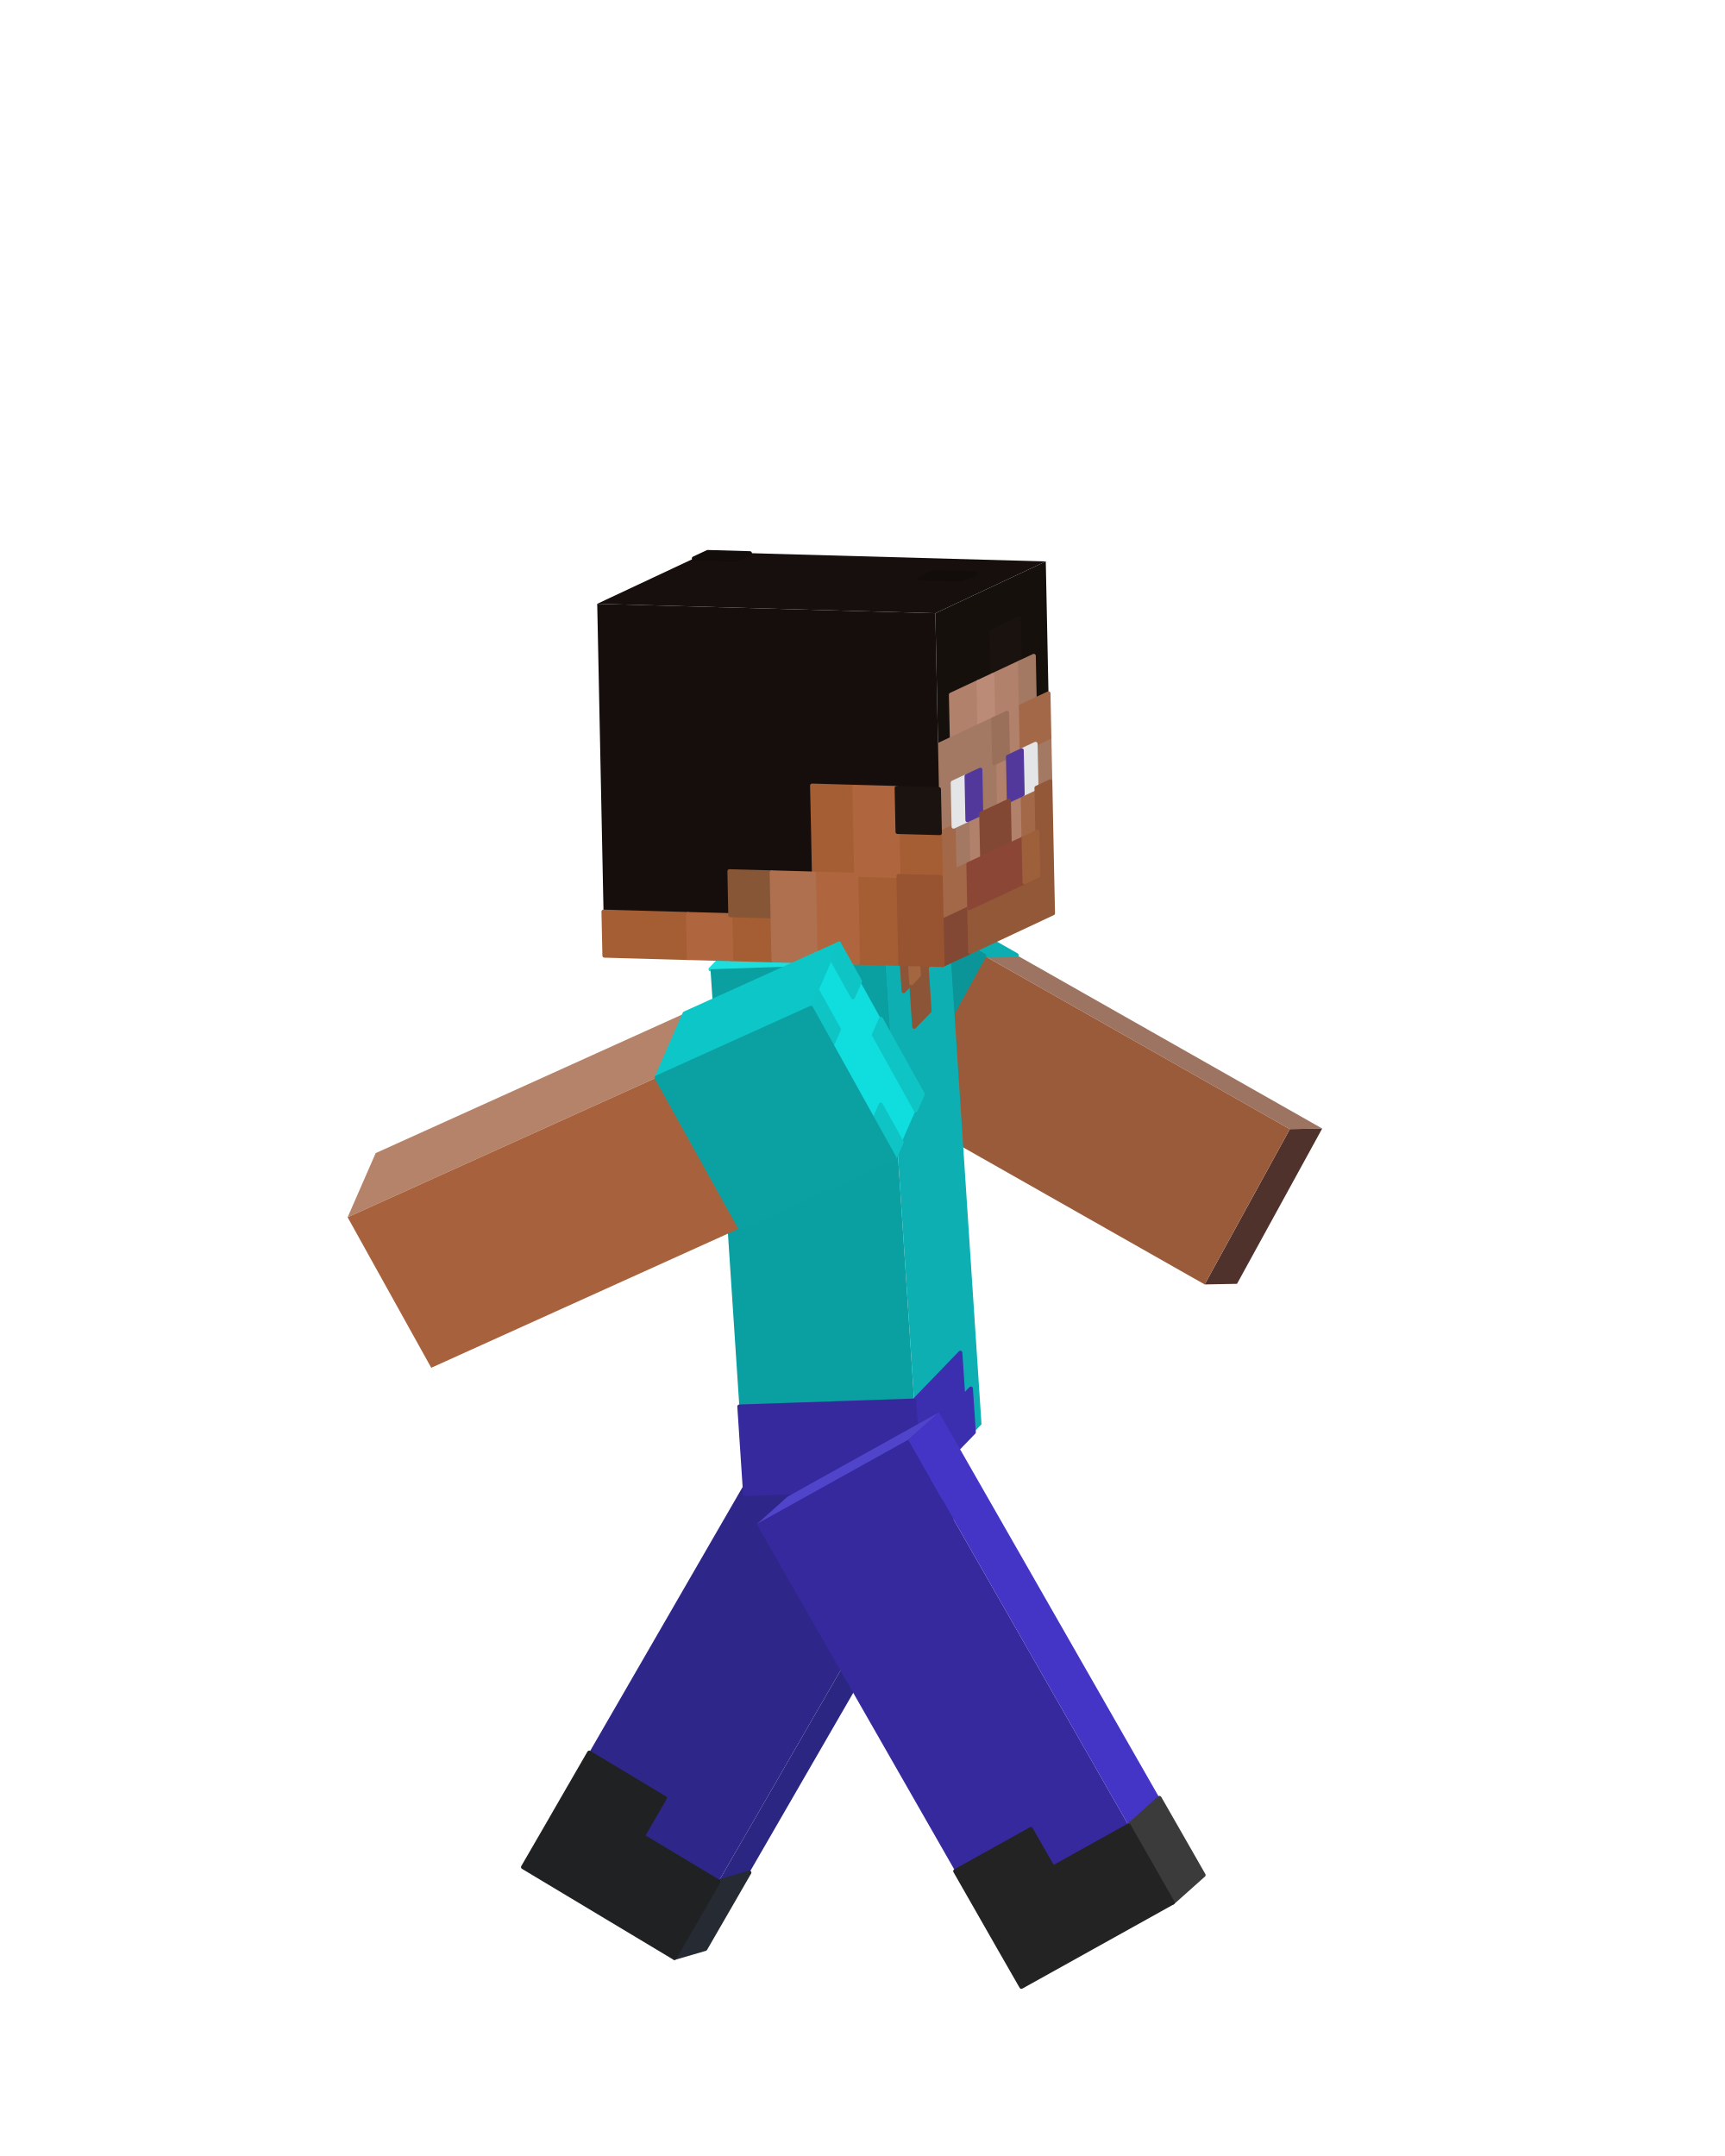
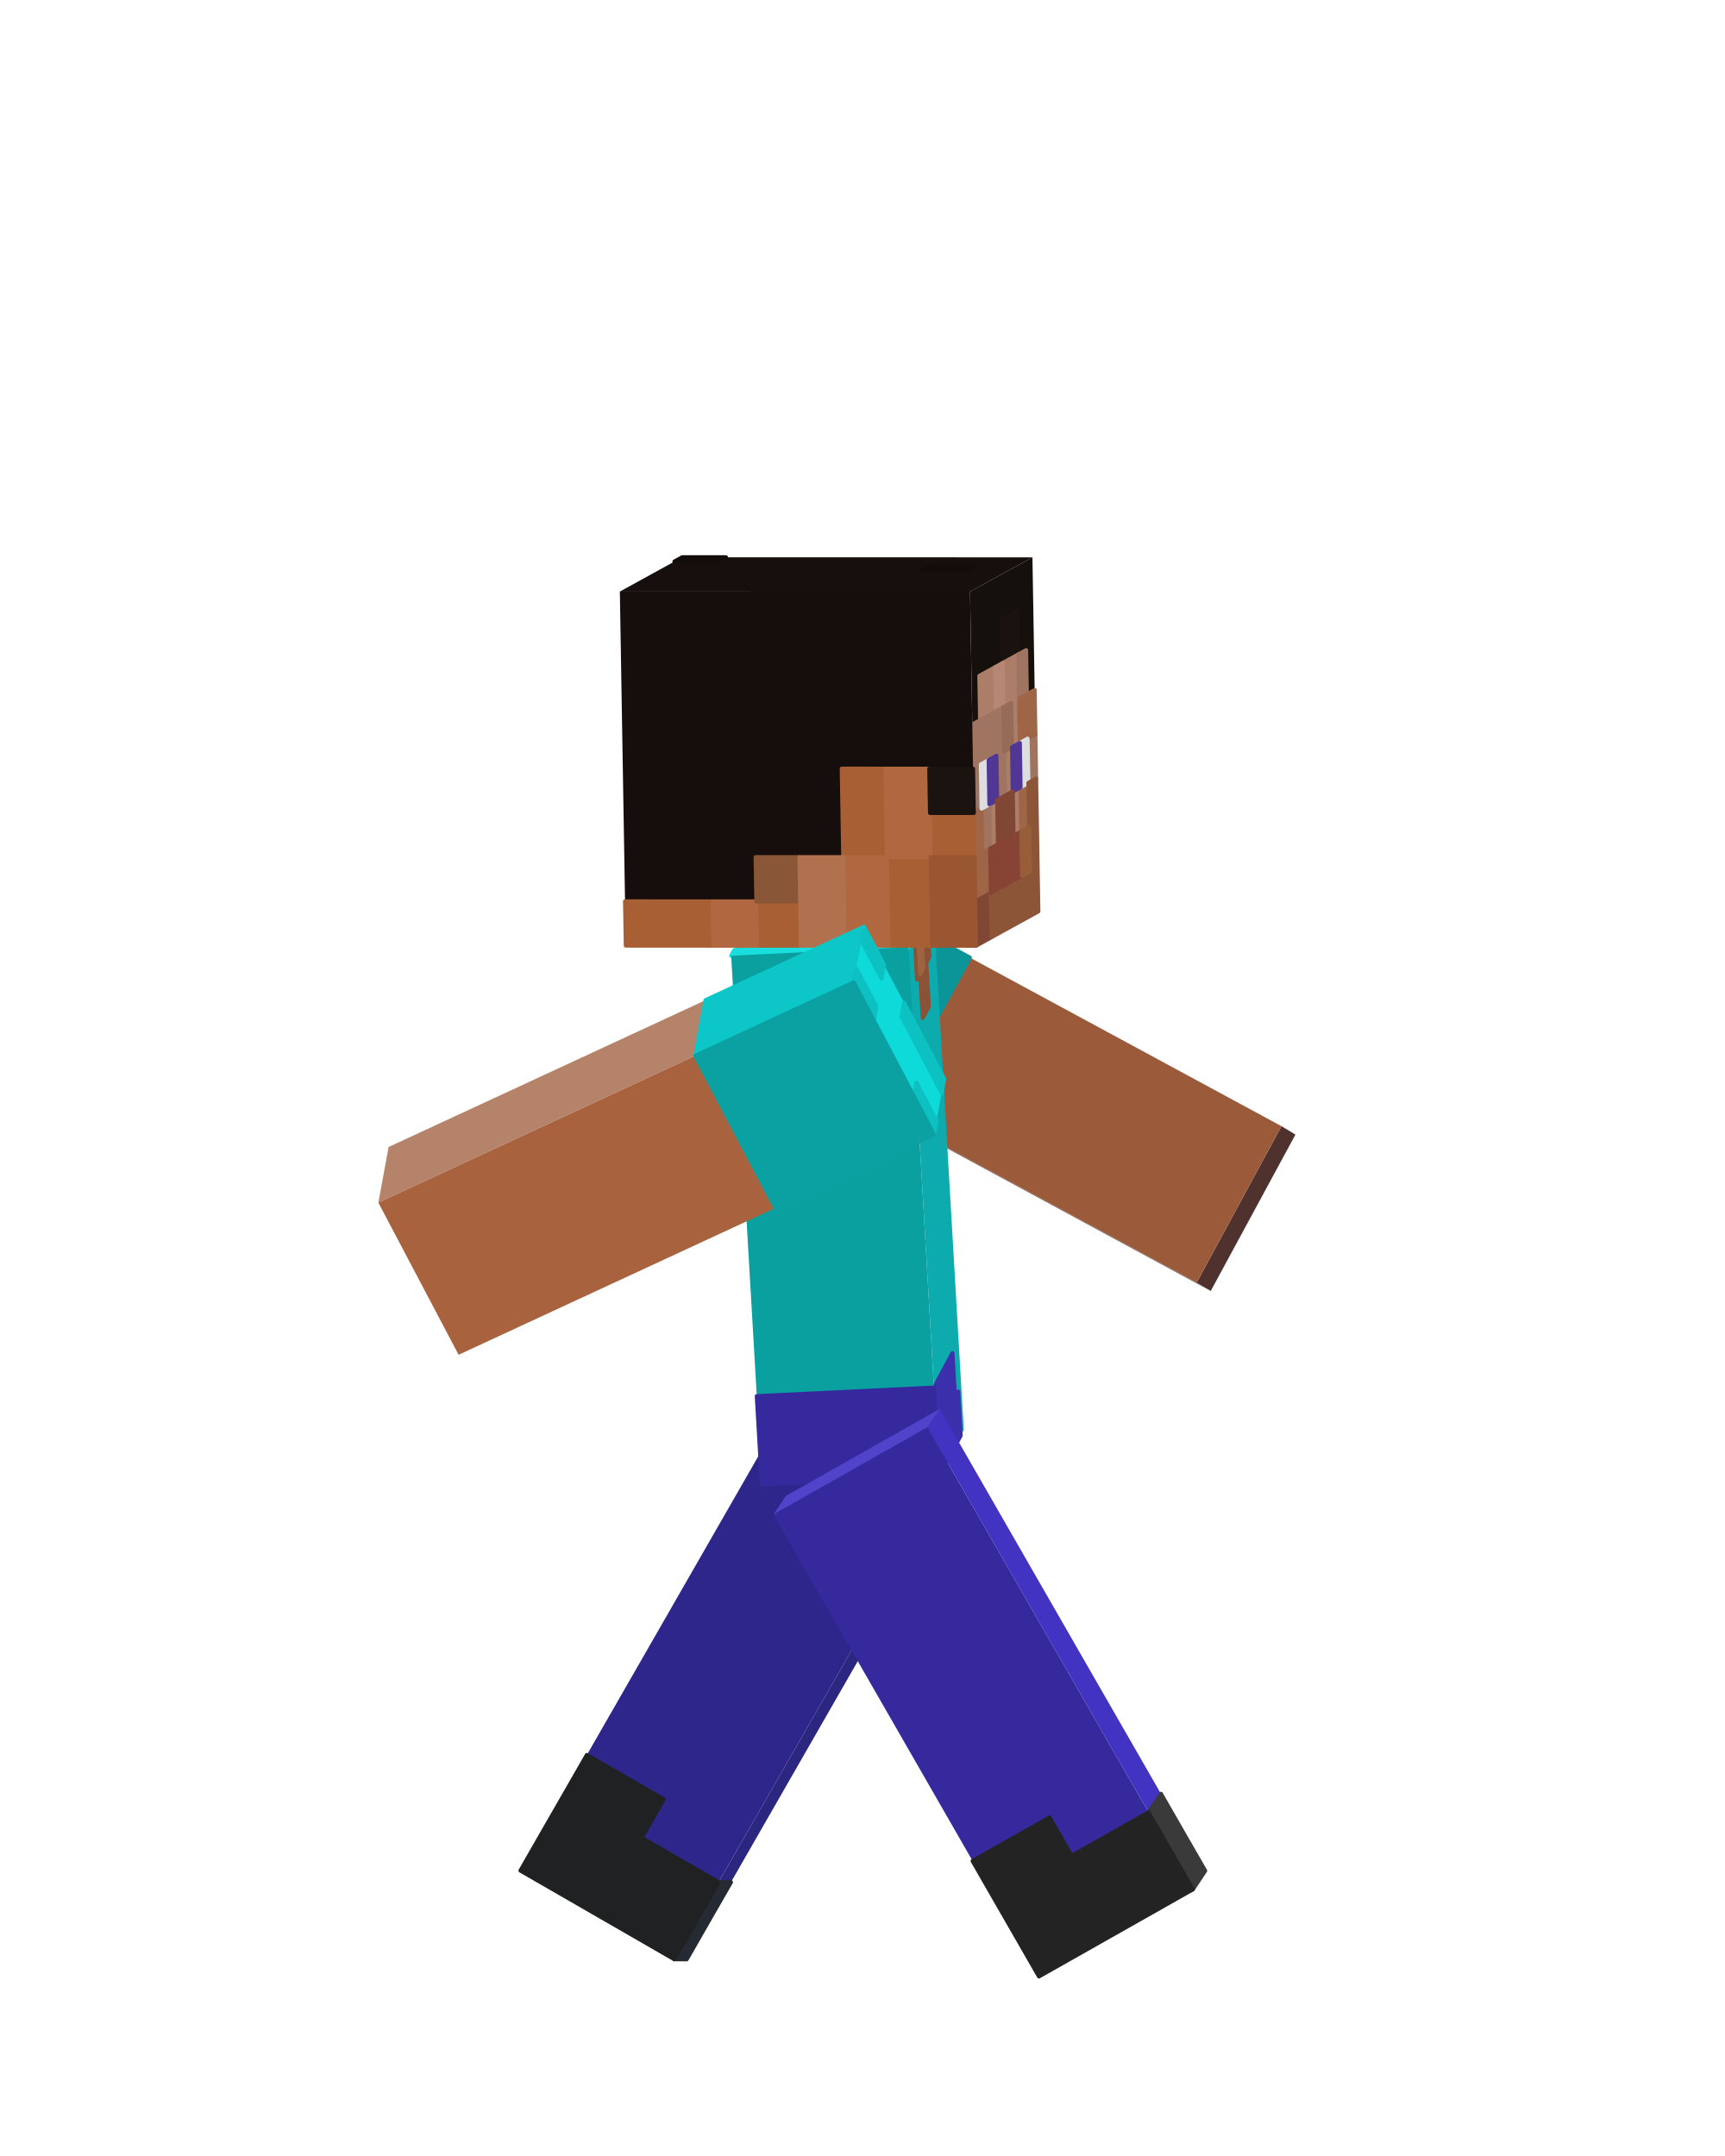
<svg xmlns="http://www.w3.org/2000/svg" viewBox="0 0 256 320" width="256" height="320" role="img" aria-labelledby="run-1-title">
  <g id="steve">
    <g id="arm-left" aria-label="Left arm">
-       <g class="face" data-face="front">
-         <path fill="#9d7461" d="M123.39 128.98L128.19 128.89L196.22 167.5L191.42 167.59Z" />
-         <path fill="#0daeb1" stroke="#0daeb1" stroke-width=".6" stroke-linejoin="round" d="M123.39 128.98L128.19 128.89L133.86 132.1L129.06 132.2ZM129.06 132.2L133.86 132.1L139.53 135.32L134.73 135.42ZM134.73 135.42L139.53 135.32L145.2 138.54L140.4 138.63ZM140.4 138.63L145.2 138.54L150.87 141.76L146.07 141.85Z" />
+       <g class="face" data-face="back">
+         <path fill="#69524d" d="M110.31 154.08L108.24 152.84L177.6 190.37L179.68 191.61Z" />
+         <path fill="#0c7780" stroke="#0c7780" stroke-width=".6" stroke-linejoin="round" d="M110.31 154.08L108.24 152.84L114.02 155.96L116.09 157.21ZM116.09 157.21L114.02 155.96L119.8 159.09L121.87 160.34ZM121.87 160.34L119.8 159.09L125.58 162.22L127.65 163.46ZM127.65 163.46L125.58 162.22L131.36 165.35L133.44 166.59Z" />
      </g>
      <g class="face" data-face="bottom">
-         <path fill="#50322d" d="M191.42 167.59L196.22 167.5L183.58 190.55L178.78 190.64Z" />
+         <path fill="#4f312d" d="M190.18 167.15L192.25 168.4L179.68 191.61L177.6 190.37Z" />
      </g>
      <g class="face" data-face="nx">
-         <path fill="#9a5b3b" d="M110.75 152.03L123.39 128.98L191.42 167.59L178.78 190.64Z" />
-         <path fill="#0b9598" stroke="#0b9598" stroke-width=".6" stroke-linejoin="round" d="M110.75 152.03L123.39 128.98L129.06 132.2L116.42 155.25ZM116.42 155.25L129.06 132.2L134.73 135.42L122.09 158.47ZM122.09 158.47L134.73 135.42L140.4 138.63L127.76 161.68ZM127.76 161.68L140.4 138.63L146.07 141.85L133.43 164.9Z" />
+         <path fill="#9b5b3b" d="M108.24 152.84L120.81 129.62L190.18 167.15L177.6 190.37Z" />
+         <path fill="#0b9598" stroke="#0b9598" stroke-width=".6" stroke-linejoin="round" d="M108.24 152.84L120.81 129.62L126.59 132.75L114.02 155.96ZM114.02 155.96L126.59 132.75L132.37 135.88L119.8 159.09ZM119.8 159.09L132.37 135.88L138.15 139L125.58 162.22ZM125.58 162.22L138.15 139L143.93 142.13L131.36 165.35Z" />
      </g>
    </g>
    <g id="leg-left" aria-label="Left leg">
      <g class="face" data-face="front">
-         <path fill="#2b2681" d="M139.36 222.62L143.94 221.28L104.67 289.26L100.09 290.6Z" />
-         <path fill="#262a33" stroke="#262a33" stroke-width=".6" stroke-linejoin="round" d="M106.63 279.27L111.21 277.93L107.94 283.6L103.36 284.94ZM103.36 284.94L107.94 283.6L104.67 289.26L100.09 290.6Z" />
+         <path fill="#2b2680" d="M139.46 222.15L141.3 222.15L101.91 290.81L100.07 290.8Z" />
+         <path fill="#262a32" stroke="#262a32" stroke-width=".6" stroke-linejoin="round" d="M106.64 279.36L108.48 279.36L105.19 285.08L103.35 285.08ZM103.35 285.08L105.19 285.08L101.91 290.81L100.07 290.8Z" />
      </g>
      <g class="face" data-face="top">
-         <path fill="#4d42c4" d="M116.89 209.14L121.47 207.8L143.94 221.28L139.36 222.62Z" />
+         <path fill="#4c41c1" d="M116.64 208.99L118.47 208.99L141.3 222.15L139.46 222.15Z" />
      </g>
      <g class="face" data-face="nx">
-         <path fill="#2f268a" d="M116.89 209.14L139.36 222.62L100.09 290.6L77.62 277.12Z" />
-         <path fill="#1f2123" stroke="#1f2123" stroke-width=".6" stroke-linejoin="round" d="M87.44 260.13L98.67 266.87L95.4 272.53L84.17 265.79ZM84.17 265.79L106.63 279.27L103.36 284.94L80.9 271.46ZM80.9 271.46L103.36 284.94L100.09 290.6L77.62 277.12Z" />
+         <path fill="#2f268b" d="M116.64 208.99L139.46 222.15L100.07 290.8L77.24 277.64Z" />
+         <path fill="#1f2123" stroke="#1f2123" stroke-width=".6" stroke-linejoin="round" d="M87.09 260.48L98.5 267.06L95.22 272.78L83.81 266.2ZM83.81 266.2L106.64 279.36L103.35 285.08L80.52 271.92ZM80.52 271.92L103.35 285.08L100.07 290.8L77.24 277.64Z" />
      </g>
    </g>
    <g id="torso" aria-label="Torso">
      <g class="face" data-face="front">
-         <path fill="#0dafb2" d="M131.38 142.98L140.53 133.52L145.66 211.4L136.52 220.86Z" />
-         <path fill="#8d5537" stroke="#8d5537" stroke-width=".6" stroke-linejoin="round" d="M133.67 140.62L134.81 139.44L135.24 145.93L134.1 147.11ZM135.95 138.25L138.24 135.89L138.67 142.38L136.38 144.74ZM135.24 145.93L137.53 143.56L137.95 150.05L135.67 152.41Z" />
-         <path fill="#a46541" stroke="#a46541" stroke-width=".6" stroke-linejoin="round" d="M134.81 139.44L135.95 138.25L136.38 144.74L135.24 145.93Z" />
-         <path fill="#3c2faf" stroke="#3c2faf" stroke-width=".6" stroke-linejoin="round" d="M135.67 207.88L142.52 200.78L142.95 207.27L136.1 214.37ZM136.1 214.37L144.09 206.09L144.52 212.58L136.52 220.86Z" />
+         <path fill="#0dabae" d="M134.8 140.58L138.47 133.77L143.03 212.22L139.36 219.02Z" />
+         <path fill="#8a5337" stroke="#8a5337" stroke-width=".6" stroke-linejoin="round" d="M135.72 138.88L136.18 138.03L136.56 144.56L136.1 145.41ZM136.64 137.18L137.55 135.47L137.93 142.01L137.02 143.71ZM136.56 144.56L137.47 142.86L137.85 149.4L136.94 151.1Z" />
+         <path fill="#a06340" stroke="#a06340" stroke-width=".6" stroke-linejoin="round" d="M136.18 138.03L136.64 137.18L137.02 143.71L136.56 144.56Z" />
+         <path fill="#3b2fac" stroke="#3b2fac" stroke-width=".6" stroke-linejoin="round" d="M138.6 205.95L141.35 200.85L141.73 207.38L138.98 212.49ZM138.98 212.49L142.19 206.53L142.57 213.07L139.36 219.02Z" />
      </g>
      <g class="face" data-face="top">
-         <path fill="#a35f3b" d="M105.44 143.86L114.58 134.4L140.53 133.52L131.38 142.98Z" />
-         <path fill="#1cdedd" stroke="#1cdedd" stroke-width=".6" stroke-linejoin="round" d="M105.44 143.86L106.58 142.68L113.07 142.46L111.93 143.64ZM113.44 135.59L114.58 134.4L121.07 134.18L119.92 135.37ZM111.93 143.64L113.07 142.46L119.55 142.24L118.41 143.42ZM119.92 135.37L121.07 134.18L127.55 133.96L126.41 135.15ZM118.41 143.42L119.55 142.24L126.04 142.02L124.9 143.2ZM126.41 135.15L127.55 133.96L134.04 133.74L132.9 134.93ZM124.9 143.2L126.04 142.02L132.53 141.8L131.38 142.98ZM132.9 134.93L134.04 133.74L140.53 133.52L139.38 134.71Z" />
+         <path fill="#a25e39" d="M108.51 141.85L112.18 135.05L138.47 133.77L134.8 140.58Z" />
+         <path fill="#19dedd" stroke="#19dedd" stroke-width=".6" stroke-linejoin="round" d="M108.51 141.85L108.97 141L115.54 140.68L115.08 141.53ZM111.72 135.9L112.18 135.05L118.75 134.73L118.29 135.58ZM115.08 141.53L115.54 140.68L122.11 140.36L121.65 141.22ZM118.29 135.58L118.75 134.73L125.33 134.41L124.87 135.26ZM121.65 141.22L122.11 140.36L128.69 140.05L128.23 140.9ZM124.87 135.26L125.33 134.41L131.9 134.09L131.44 134.94ZM128.23 140.9L128.69 140.05L135.26 139.73L134.8 140.58ZM131.44 134.94L131.9 134.09L138.47 133.77L138.01 134.62Z" />
      </g>
      <g class="face" data-face="nx">
-         <path fill="#0a9fa0" d="M105.44 143.86L131.38 142.98L136.52 220.86L110.58 221.74Z" />
-         <path fill="#36299d" stroke="#36299d" stroke-width=".6" stroke-linejoin="round" d="M109.72 208.76L135.67 207.88L136.1 214.37L110.15 215.25ZM110.15 215.25L136.1 214.37L136.52 220.86L110.58 221.74Z" />
+         <path fill="#0aa0a0" d="M108.51 141.85L134.8 140.58L139.36 219.02L113.07 220.3Z" />
+         <path fill="#36299d" stroke="#36299d" stroke-width=".6" stroke-linejoin="round" d="M112.31 207.22L138.6 205.95L138.98 212.49L112.69 213.76ZM112.69 213.76L138.98 212.49L139.36 219.02L113.07 220.3Z" />
      </g>
    </g>
    <g id="leg-right" aria-label="Right leg">
+       <g class="face" data-face="front">
+         <path fill="#4333c2" d="M137.62 211.86L139.46 209.11L178.86 277.67L177.02 280.43Z" />
+         <path fill="#3a3a3b" stroke="#3a3a3b" stroke-width=".6" stroke-linejoin="round" d="M170.45 269L172.29 266.24L175.57 271.96L173.73 274.71ZM173.73 274.71L175.57 271.96L178.86 277.67L177.02 280.43Z" />
+       </g>
      <g class="face" data-face="top">
-         <path fill="#5044cb" d="M112.31 226.22L116.89 222.13L139.35 209.63L134.77 213.72Z" />
-       </g>
-       <g class="face" data-face="front">
-         <path fill="#4435c6" d="M134.77 213.72L139.35 209.63L178.62 278.3L174.04 282.39Z" />
-         <path fill="#3c3b3b" stroke="#3c3b3b" stroke-width=".6" stroke-linejoin="round" d="M167.5 270.94L172.07 266.85L175.35 272.58L170.77 276.66ZM170.77 276.66L175.35 272.58L178.62 278.3L174.04 282.39Z" />
+         <path fill="#5144cb" d="M114.79 224.79L116.63 222.03L139.46 209.11L137.62 211.86Z" />
      </g>
      <g class="face" data-face="nx">
-         <path fill="#36299e" d="M112.31 226.22L134.77 213.72L174.04 282.39L151.58 294.89Z" />
-         <path fill="#232323" stroke="#232323" stroke-width=".6" stroke-linejoin="round" d="M141.76 277.72L152.99 271.47L156.26 277.19L145.03 283.44ZM145.03 283.44L167.5 270.94L170.77 276.66L148.3 289.17ZM148.3 289.17L170.77 276.66L174.04 282.39L151.58 294.89Z" />
+         <path fill="#36299e" d="M114.79 224.79L137.62 211.86L177.02 280.43L154.19 293.35Z" />
+         <path fill="#232323" stroke="#232323" stroke-width=".6" stroke-linejoin="round" d="M144.34 276.21L155.75 269.75L159.04 275.46L147.62 281.92ZM147.62 281.92L170.45 269L173.73 274.71L150.91 287.64ZM150.91 287.64L173.73 274.71L177.02 280.43L154.19 293.35Z" />
      </g>
    </g>
    <g id="head" aria-label="Head">
      <g class="face" data-face="top">
-         <path fill="#160f0d" d="M88.63 89.62L105.02 81.93L155.2 83.33L138.81 91.02Z" />
-         <path fill="#120d0a" stroke="#120d0a" stroke-width=".6" stroke-linejoin="round" d="M102.97 82.89L105.02 81.93L111.29 82.11L109.24 83.07ZM136.51 85.86L138.55 84.9L144.83 85.08L142.78 86.04Z" />
+         <path fill="#160f0d" d="M91.99 87.8L101.24 82.71L153.22 82.72L143.96 87.81Z" />
+         <path fill="#120d0a" stroke="#120d0a" stroke-width=".6" stroke-linejoin="round" d="M100.09 83.34L101.24 82.71L107.74 82.71L106.58 83.34ZM136.75 84.62L137.91 83.99L144.41 83.99L143.25 84.63Z" />
      </g>
      <g class="face" data-face="front">
-         <path fill="#15100c" d="M138.81 91.02L155.2 83.33L156.27 135.55L139.88 143.23Z" />
-         <path fill="#19120f" stroke="#19120f" stroke-width=".6" stroke-linejoin="round" d="M147.14 93.7L151.23 91.78L151.37 98.31L147.27 100.23Z" />
-         <path fill="#b2816b" stroke="#b2816b" stroke-width=".6" stroke-linejoin="round" d="M141.12 103.11L145.22 101.19L145.35 107.72L141.26 109.64ZM147.27 100.23L151.37 98.31L151.5 104.83L147.4 106.75ZM149.45 105.79L151.5 104.83L151.63 111.36L149.59 112.32ZM147.54 113.28L149.59 112.32L149.72 118.85L147.67 119.81ZM143.57 121.73L145.62 120.77L145.76 127.3L143.71 128.26ZM149.72 118.85L151.77 117.89L151.9 124.42L149.85 125.38Z" />
-         <path fill="#bb8b77" stroke="#bb8b77" stroke-width=".6" stroke-linejoin="round" d="M145.22 101.19L147.27 100.23L147.4 106.75L145.35 107.72Z" />
-         <path fill="#a47963" stroke="#a47963" stroke-width=".6" stroke-linejoin="round" d="M151.37 98.31L153.42 97.35L153.55 103.87L151.5 104.83ZM139.21 110.6L147.4 106.75L147.54 113.28L139.34 117.12ZM139.34 117.12L141.39 116.16L141.52 122.69L139.48 123.65ZM145.49 114.24L147.54 113.28L147.67 119.81L145.62 120.77ZM153.68 110.4L155.73 109.44L155.87 115.97L153.82 116.93ZM141.52 122.69L143.57 121.73L143.71 128.26L141.66 129.22Z" />
-         <path fill="#9b705a" stroke="#9b705a" stroke-width=".6" stroke-linejoin="round" d="M147.4 106.75L149.45 105.79L149.59 112.32L147.54 113.28Z" />
-         <path fill="#a36847" stroke="#a36847" stroke-width=".6" stroke-linejoin="round" d="M151.5 104.83L155.6 102.91L155.73 109.44L151.63 111.36ZM139.48 123.65L141.52 122.69L141.66 129.22L139.61 130.18ZM151.77 117.89L153.82 116.93L153.95 123.45L151.9 124.42ZM139.61 130.18L143.71 128.26L143.84 134.79L139.74 136.71Z" />
-         <path fill="#e4e5e7" stroke="#e4e5e7" stroke-width=".6" stroke-linejoin="round" d="M141.39 116.16L143.44 115.2L143.57 121.73L141.52 122.69ZM151.63 111.36L153.68 110.4L153.82 116.93L151.77 117.89Z" />
-         <path fill="#52389b" stroke="#52389b" stroke-width=".6" stroke-linejoin="round" d="M143.44 115.2L145.49 114.24L145.62 120.77L143.57 121.73ZM149.59 112.32L151.63 111.36L151.77 117.89L149.72 118.85Z" />
-         <path fill="#834834" stroke="#834834" stroke-width=".6" stroke-linejoin="round" d="M145.62 120.77L149.72 118.85L149.85 125.38L145.76 127.3ZM139.74 136.71L143.84 134.79L143.98 141.31L139.88 143.23Z" />
-         <path fill="#925838" stroke="#925838" stroke-width=".6" stroke-linejoin="round" d="M153.82 116.93L155.87 115.97L156 122.49L153.95 123.45ZM153.95 123.45L156 122.49L156.13 129.02L154.08 129.98ZM143.84 134.79L156.13 129.02L156.27 135.55L143.98 141.31Z" />
-         <path fill="#8b4636" stroke="#8b4636" stroke-width=".6" stroke-linejoin="round" d="M143.71 128.26L151.9 124.42L152.04 130.94L143.84 134.79Z" />
-         <path fill="#9d603a" stroke="#9d603a" stroke-width=".6" stroke-linejoin="round" d="M151.9 124.42L153.95 123.45L154.08 129.98L152.04 130.94Z" />
+         <path fill="#15100c" d="M143.96 87.81L153.22 82.72L154.1 135.27L144.85 140.37Z" />
+         <path fill="#19120f" stroke="#19120f" stroke-width=".6" stroke-linejoin="round" d="M148.7 91.83L151.02 90.56L151.13 97.13L148.81 98.4Z" />
+         <path fill="#ac7d69" stroke="#ac7d69" stroke-width=".6" stroke-linejoin="round" d="M145.34 100.31L147.66 99.04L147.77 105.61L145.45 106.88ZM148.81 98.4L151.13 97.13L151.24 103.7L148.92 104.97ZM150.08 104.34L151.24 103.7L151.35 110.27L150.19 110.9ZM149.03 111.54L150.19 110.9L150.3 117.47L149.14 118.11ZM146.83 119.38L147.99 118.75L148.1 125.32L146.94 125.95ZM150.3 117.47L151.46 116.84L151.57 123.41L150.41 124.04Z" />
+         <path fill="#b58774" stroke="#b58774" stroke-width=".6" stroke-linejoin="round" d="M147.66 99.04L148.81 98.4L148.92 104.97L147.77 105.61Z" />
+         <path fill="#9f7561" stroke="#9f7561" stroke-width=".6" stroke-linejoin="round" d="M151.13 97.13L152.28 96.49L152.39 103.06L151.24 103.7ZM144.3 107.52L148.92 104.97L149.03 111.54L144.41 114.09ZM144.41 114.09L145.56 113.45L145.67 120.02L144.52 120.66ZM147.88 112.18L149.03 111.54L149.14 118.11L147.99 118.75ZM152.5 109.63L153.66 108.99L153.77 115.56L152.62 116.2ZM145.67 120.02L146.83 119.38L146.94 125.95L145.78 126.59Z" />
+         <path fill="#966c59" stroke="#966c59" stroke-width=".6" stroke-linejoin="round" d="M148.92 104.97L150.08 104.34L150.19 110.9L149.03 111.54Z" />
+         <path fill="#9e6546" stroke="#9e6546" stroke-width=".6" stroke-linejoin="round" d="M151.24 103.7L153.55 102.42L153.66 108.99L151.35 110.27ZM144.52 120.66L145.67 120.02L145.78 126.59L144.63 127.23ZM151.46 116.84L152.62 116.2L152.73 122.77L151.57 123.41ZM144.63 127.23L146.94 125.95L147.05 132.52L144.74 133.8Z" />
+         <path fill="#dcdee0" stroke="#dcdee0" stroke-width=".6" stroke-linejoin="round" d="M145.56 113.45L146.72 112.82L146.83 119.38L145.67 120.02ZM151.35 110.27L152.5 109.63L152.62 116.2L151.46 116.84Z" />
+         <path fill="#503796" stroke="#503796" stroke-width=".6" stroke-linejoin="round" d="M146.72 112.82L147.88 112.18L147.99 118.75L146.83 119.38ZM150.19 110.9L151.35 110.27L151.46 116.84L150.3 117.47Z" />
+         <path fill="#7f4734" stroke="#7f4734" stroke-width=".6" stroke-linejoin="round" d="M147.99 118.75L150.3 117.47L150.41 124.04L148.1 125.32ZM144.74 133.8L147.05 132.52L147.16 139.09L144.85 140.37Z" />
+         <path fill="#8d5537" stroke="#8d5537" stroke-width=".6" stroke-linejoin="round" d="M152.62 116.2L153.77 115.56L153.88 122.13L152.73 122.77ZM152.73 122.77L153.88 122.13L153.99 128.7L152.84 129.34ZM147.05 132.52L153.99 128.7L154.1 135.27L147.16 139.09Z" />
+         <path fill="#874435" stroke="#874435" stroke-width=".6" stroke-linejoin="round" d="M146.94 125.95L151.57 123.41L151.68 129.98L147.05 132.52Z" />
+         <path fill="#985e3a" stroke="#985e3a" stroke-width=".6" stroke-linejoin="round" d="M151.57 123.41L152.73 122.77L152.84 129.34L151.68 129.98Z" />
      </g>
      <g class="face" data-face="nx">
-         <path fill="#150e0c" d="M88.63 89.62L138.81 91.02L139.88 143.23L89.7 141.84Z" />
-         <path fill="#a55e33" stroke="#a55e33" stroke-width=".6" stroke-linejoin="round" d="M120.52 116.6L126.8 116.78L126.93 123.3L120.66 123.13ZM120.66 123.13L126.93 123.3L127.06 129.83L120.79 129.66ZM133.2 123.48L139.48 123.65L139.61 130.18L133.34 130.01ZM127.06 129.83L133.34 130.01L133.47 136.53L127.2 136.36ZM89.56 135.31L102.11 135.66L102.24 142.19L89.7 141.84ZM108.38 135.83L114.65 136.01L114.79 142.54L108.52 142.36ZM127.2 136.36L133.47 136.53L133.61 143.06L127.33 142.89Z" />
-         <path fill="#af653e" stroke="#af653e" stroke-width=".6" stroke-linejoin="round" d="M126.8 116.78L133.07 116.95L133.2 123.48L126.93 123.3ZM126.93 123.3L133.2 123.48L133.34 130.01L127.06 129.83ZM120.79 129.66L127.06 129.83L127.2 136.36L120.93 136.18ZM102.11 135.66L108.38 135.83L108.52 142.36L102.24 142.19ZM120.93 136.18L127.2 136.36L127.33 142.89L121.06 142.71Z" />
-         <path fill="#1a130f" stroke="#1a130f" stroke-width=".6" stroke-linejoin="round" d="M133.07 116.95L139.34 117.12L139.48 123.65L133.2 123.48Z" />
-         <path fill="#875636" stroke="#875636" stroke-width=".6" stroke-linejoin="round" d="M108.25 129.31L114.52 129.48L114.65 136.01L108.38 135.83Z" />
-         <path fill="#af704f" stroke="#af704f" stroke-width=".6" stroke-linejoin="round" d="M114.52 129.48L120.79 129.66L120.93 136.18L114.65 136.01ZM114.65 136.01L120.93 136.18L121.06 142.71L114.79 142.54Z" />
-         <path fill="#985431" stroke="#985431" stroke-width=".6" stroke-linejoin="round" d="M133.34 130.01L139.61 130.18L139.74 136.71L133.47 136.53ZM133.47 136.53L139.74 136.71L139.88 143.23L133.61 143.06Z" />
+         <path fill="#150e0c" d="M91.99 87.8L143.96 87.81L144.85 140.37L92.87 140.35Z" />
+         <path fill="#a75f33" stroke="#a75f33" stroke-width=".6" stroke-linejoin="round" d="M124.92 114.08L131.41 114.09L131.52 120.66L125.03 120.65ZM125.03 120.65L131.52 120.66L131.63 127.22L125.14 127.22ZM138.02 120.66L144.52 120.66L144.63 127.23L138.13 127.23ZM131.63 127.22L138.13 127.23L138.24 133.79L131.74 133.79ZM92.76 133.78L105.76 133.79L105.87 140.36L92.87 140.35ZM112.25 133.79L118.75 133.79L118.86 140.36L112.36 140.36ZM131.74 133.79L138.24 133.79L138.35 140.36L131.86 140.36Z" />
+         <path fill="#b1673f" stroke="#b1673f" stroke-width=".6" stroke-linejoin="round" d="M131.41 114.09L137.91 114.09L138.02 120.66L131.52 120.66ZM131.52 120.66L138.02 120.66L138.13 127.23L131.63 127.22ZM125.14 127.22L131.63 127.22L131.74 133.79L125.25 133.79ZM105.76 133.79L112.25 133.79L112.36 140.36L105.87 140.36ZM125.25 133.79L131.74 133.79L131.86 140.36L125.36 140.36Z" />
+         <path fill="#1a130f" stroke="#1a130f" stroke-width=".6" stroke-linejoin="round" d="M137.91 114.09L144.41 114.09L144.52 120.66L138.02 120.66Z" />
+         <path fill="#895737" stroke="#895737" stroke-width=".6" stroke-linejoin="round" d="M112.14 127.22L118.64 127.22L118.75 133.79L112.25 133.79Z" />
+         <path fill="#b1714f" stroke="#b1714f" stroke-width=".6" stroke-linejoin="round" d="M118.64 127.22L125.14 127.22L125.25 133.79L118.75 133.79ZM118.75 133.79L125.25 133.79L125.36 140.36L118.86 140.36Z" />
+         <path fill="#9a5531" stroke="#9a5531" stroke-width=".6" stroke-linejoin="round" d="M138.13 127.23L144.63 127.23L144.74 133.8L138.24 133.79ZM138.24 133.79L144.74 133.8L144.85 140.37L138.35 140.36Z" />
      </g>
    </g>
    <g id="arm-right" aria-label="Right arm">
      <g class="face" data-face="back">
-         <path fill="#b4836a" d="M124.52 140.05L120.35 149.58L51.59 180.67L55.75 171.15Z" />
-         <path fill="#0dc6c7" stroke="#0dc6c7" stroke-width=".6" stroke-linejoin="round" d="M124.52 140.05L120.35 149.58L114.62 152.17L118.79 142.64ZM118.79 142.64L114.62 152.17L108.89 154.76L113.06 145.24ZM113.06 145.24L108.89 154.76L103.16 157.35L107.33 147.83ZM107.33 147.83L103.16 157.35L97.43 159.94L101.6 150.42Z" />
+         <path fill="#b5836a" d="M128.22 137.55L126.7 145.8L56.15 178.5L57.67 170.24Z" />
+         <path fill="#0dc6c7" stroke="#0dc6c7" stroke-width=".6" stroke-linejoin="round" d="M128.22 137.55L126.7 145.8L120.82 148.53L122.34 140.27ZM122.34 140.27L120.82 148.53L114.94 151.25L116.46 143ZM116.46 143L114.94 151.25L109.07 153.98L110.58 145.72ZM110.58 145.72L109.07 153.98L103.19 156.7L104.7 148.45Z" />
      </g>
      <g class="face" data-face="top">
-         <path fill="#10dddd" d="M120.35 149.58L124.52 140.05L136.94 162.39L132.77 171.91Z" />
-         <path fill="#0fc4c4" stroke="#0fc4c4" stroke-width=".6" stroke-linejoin="round" d="M120.35 149.58L121.4 147.2L124.5 152.78L123.46 155.16ZM123.48 142.43L124.52 140.05L127.63 145.64L126.58 148.02ZM129.69 153.6L130.73 151.22L133.83 156.8L132.79 159.18ZM129.67 166.33L130.71 163.95L133.81 169.53L132.77 171.91ZM132.79 159.18L133.83 156.8L136.94 162.39L135.9 164.77Z" />
+         <path fill="#0edada" d="M126.7 145.8L128.22 137.55L140.12 160.13L138.6 168.39Z" />
+         <path fill="#0dc1c2" stroke="#0dc1c2" stroke-width=".6" stroke-linejoin="round" d="M126.7 145.8L127.08 143.74L130.06 149.39L129.68 151.45ZM127.84 139.61L128.22 137.55L131.2 143.2L130.82 145.26ZM133.79 150.91L134.17 148.84L137.15 154.49L136.77 156.55ZM135.63 162.74L136.01 160.68L138.98 166.33L138.6 168.39ZM136.77 156.55L137.15 154.49L140.12 160.13L139.74 162.2Z" />
      </g>
      <g class="face" data-face="nx">
-         <path fill="#a7623d" d="M120.35 149.58L132.77 171.91L64 203.01L51.59 180.67Z" />
-         <path fill="#0ba0a2" stroke="#0ba0a2" stroke-width=".6" stroke-linejoin="round" d="M120.35 149.58L132.77 171.91L127.04 174.5L114.62 152.17ZM114.62 152.17L127.04 174.5L121.31 177.09L108.89 154.76ZM108.89 154.76L121.31 177.09L115.58 179.68L103.16 157.35ZM103.16 157.35L115.58 179.68L109.85 182.28L97.43 159.94Z" />
+         <path fill="#a8623d" d="M126.7 145.8L138.6 168.39L68.06 201.08L56.15 178.5Z" />
+         <path fill="#0ba1a3" stroke="#0ba1a3" stroke-width=".6" stroke-linejoin="round" d="M126.7 145.8L138.6 168.39L132.73 171.11L120.82 148.53ZM120.82 148.53L132.73 171.11L126.85 173.84L114.94 151.25ZM114.94 151.25L126.85 173.84L120.97 176.56L109.07 153.98ZM109.07 153.98L120.97 176.56L115.09 179.29L103.19 156.7Z" />
      </g>
    </g>
  </g>
</svg>
